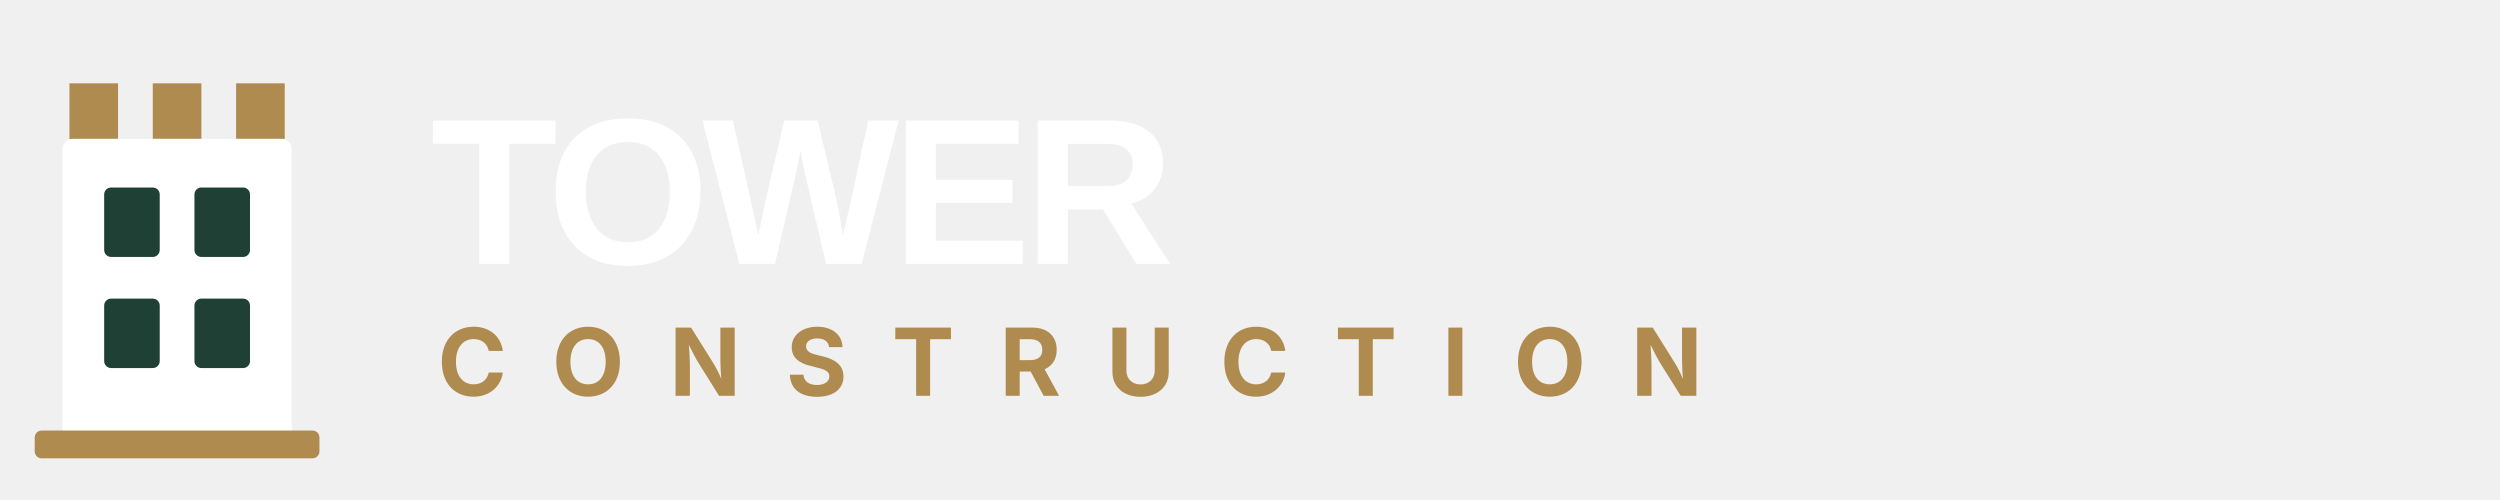
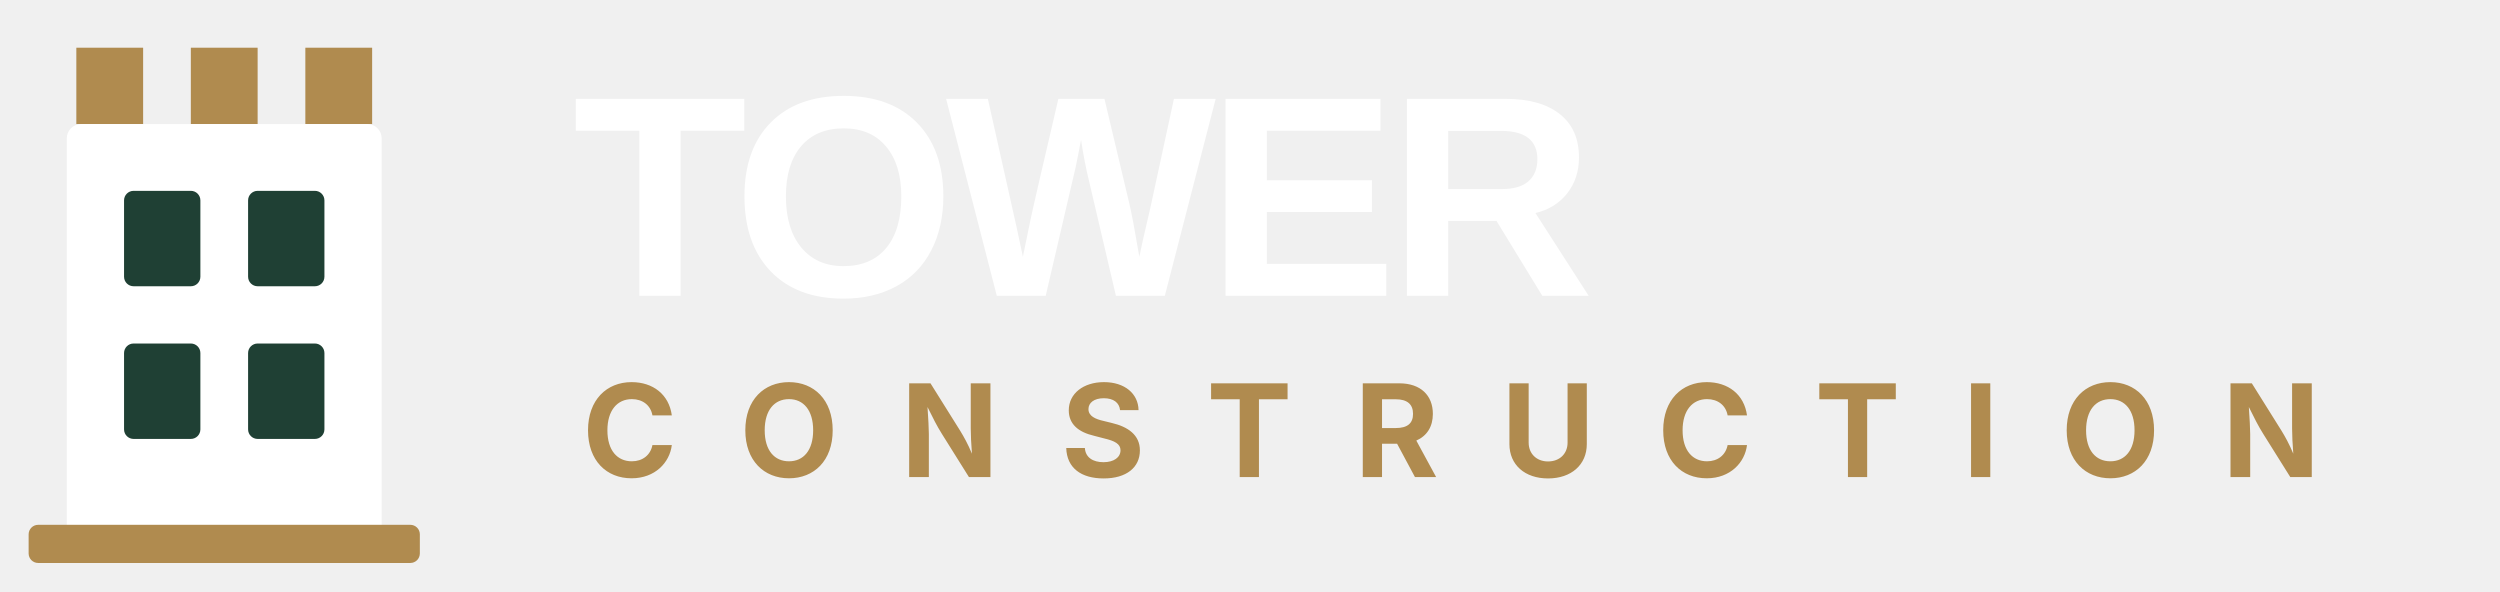
- <svg xmlns="http://www.w3.org/2000/svg" viewBox="0 0 360 72" width="360" height="72" role="img" aria-label="Tower Construction">
+ <svg xmlns="http://www.w3.org/2000/svg" viewBox="2 7 262 62" width="262" height="62" role="img" aria-label="Tower Construction">
  <g>
    <rect x="10" y="12" width="7" height="8" fill="#b08b4f" />
    <rect x="22" y="12" width="7" height="8" fill="#b08b4f" />
    <rect x="34" y="12" width="7" height="8" fill="#b08b4f" />
    <rect x="9" y="20" width="33" height="44" rx="1.5" fill="#ffffff" />
    <rect x="15" y="27" width="8" height="10" rx="1" fill="#1f4034" />
    <rect x="28" y="27" width="8" height="10" rx="1" fill="#1f4034" />
    <rect x="15" y="43" width="8" height="10" rx="1" fill="#1f4034" />
    <rect x="28" y="43" width="8" height="10" rx="1" fill="#1f4034" />
    <rect x="5" y="62" width="41" height="4" rx="1" fill="#b08b4f" />
  </g>
  <text x="62" y="38" font-family="'Plus Jakarta Sans', 'Arial Black', Arial, sans-serif" font-weight="800" font-size="30" letter-spacing="-1" fill="#ffffff">TOWER</text>
  <text x="63" y="57" font-family="'Inter', Arial, sans-serif" font-weight="700" font-size="13.5" letter-spacing="6.5" fill="#b08b4f">CONSTRUCTION</text>
</svg>
